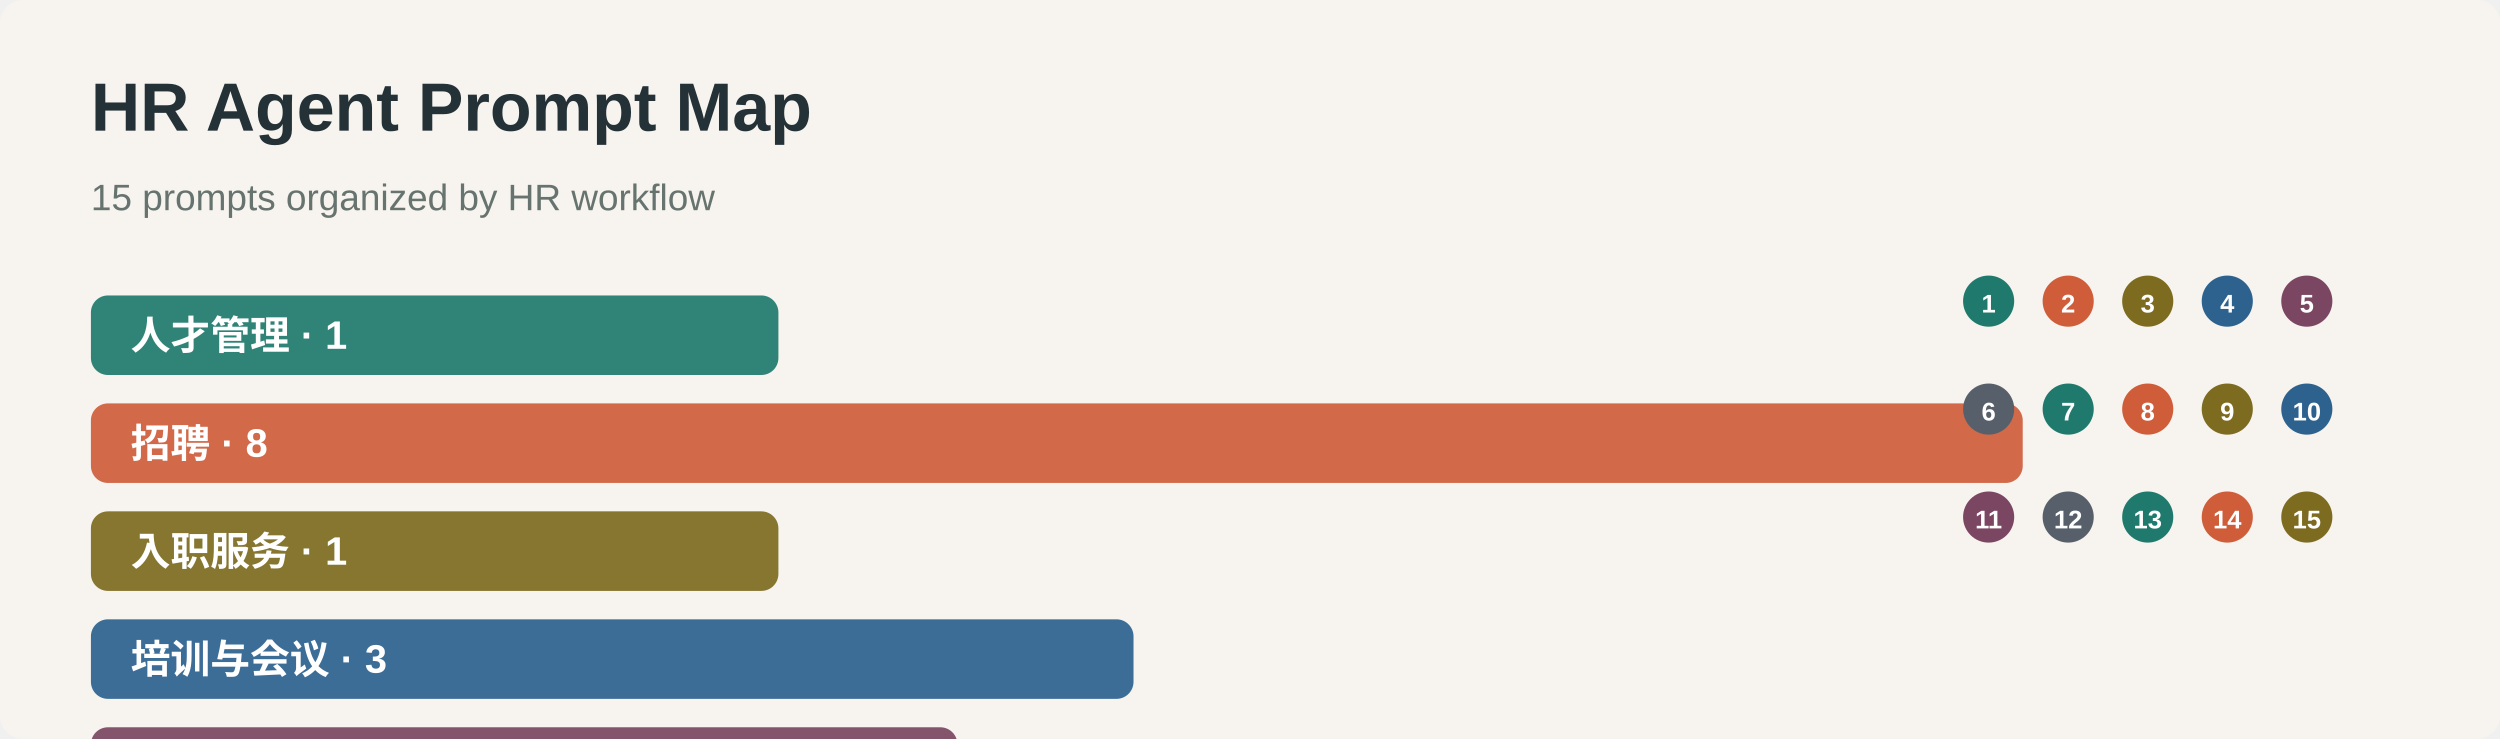
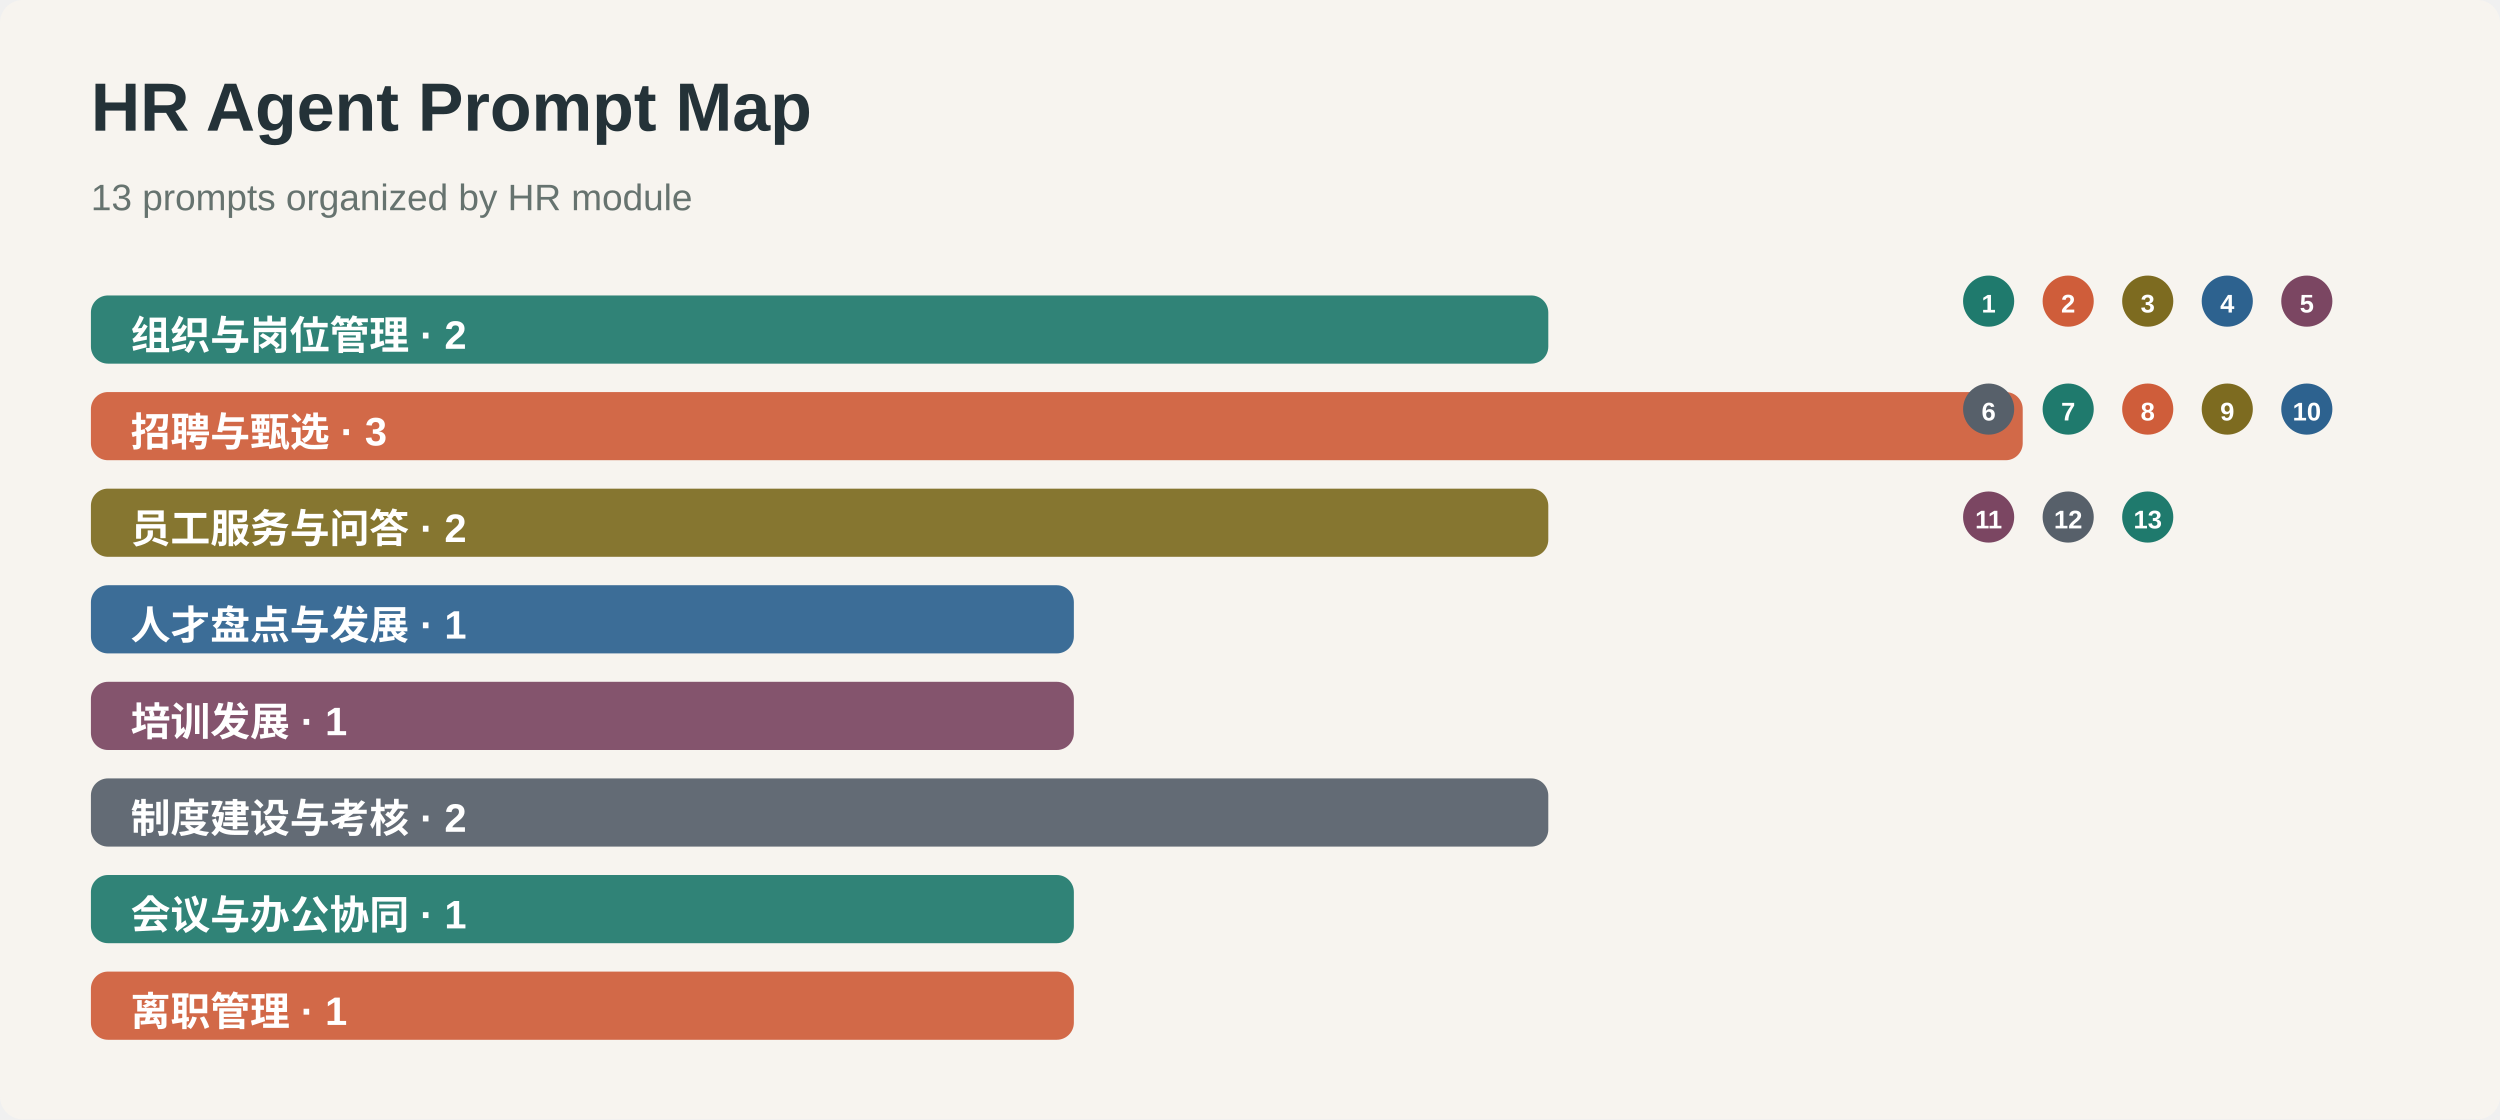
- <svg xmlns="http://www.w3.org/2000/svg" width="880" height="260" viewBox="0 0 880 260" role="img" aria-label="HR智能体分类图谱">
-   <rect width="880" height="260" rx="8" fill="#f7f4ef" />
+ <svg xmlns="http://www.w3.org/2000/svg" width="880" height="394" viewBox="0 0 880 394" role="img" aria-label="HR智能体分类图谱">
+   <rect width="880" height="394" rx="8" fill="#f7f4ef" />
  <text x="32" y="46" font-family="Microsoft YaHei,Arial" font-size="24" font-weight="700" fill="#243238">HR Agent Prompt Map</text>
-   <text x="32" y="74" font-family="Microsoft YaHei,Arial" font-size="13" fill="#66736f">15 prompts organized by HR workflow</text>
-   <rect x="32" y="104" width="242" height="28" rx="6" fill="#1f7a6d" opacity="0.92" />
-   <text x="46" y="123" font-family="Microsoft YaHei,Arial" font-size="14" font-weight="700" fill="#fff">人才管理 · 1</text>
-   <rect x="32" y="142" width="680" height="28" rx="6" fill="#cf5d3a" opacity="0.92" />
-   <text x="46" y="161" font-family="Microsoft YaHei,Arial" font-size="14" font-weight="700" fill="#fff">招聘 · 8</text>
-   <rect x="32" y="180" width="242" height="28" rx="6" fill="#7d6b20" opacity="0.92" />
-   <text x="46" y="199" font-family="Microsoft YaHei,Arial" font-size="14" font-weight="700" fill="#fff">入职服务 · 1</text>
-   <rect x="32" y="218" width="367" height="28" rx="6" fill="#2d628f" opacity="0.92" />
-   <text x="46" y="237" font-family="Microsoft YaHei,Arial" font-size="14" font-weight="700" fill="#fff">培训与会议 · 3</text>
-   <rect x="32" y="256" width="305" height="28" rx="6" fill="#7b4662" opacity="0.92" />
-   <text x="46" y="275" font-family="Microsoft YaHei,Arial" font-size="14" font-weight="700" fill="#fff">制度与问答 · 2</text>
+   <text x="32" y="74" font-family="Microsoft YaHei,Arial" font-size="13" fill="#66736f">13 prompts organized by HR module</text>
+   <rect x="32" y="104" width="513" height="24" rx="6" fill="#1f7a6d" opacity="0.92" />
+   <text x="46" y="123" font-family="Microsoft YaHei,Arial" font-size="14" font-weight="700" fill="#fff">组织与岗位管理 · 2</text>
+   <rect x="32" y="138" width="680" height="24" rx="6" fill="#cf5d3a" opacity="0.92" />
+   <text x="46" y="157" font-family="Microsoft YaHei,Arial" font-size="14" font-weight="700" fill="#fff">招聘与甄选 · 3</text>
+   <rect x="32" y="172" width="513" height="24" rx="6" fill="#7d6b20" opacity="0.92" />
+   <text x="46" y="191" font-family="Microsoft YaHei,Arial" font-size="14" font-weight="700" fill="#fff">员工服务与问答 · 2</text>
+   <rect x="32" y="206" width="346" height="24" rx="6" fill="#2d628f" opacity="0.92" />
+   <text x="46" y="225" font-family="Microsoft YaHei,Arial" font-size="14" font-weight="700" fill="#fff">人才盘点与发展 · 1</text>
+   <rect x="32" y="240" width="346" height="24" rx="6" fill="#7b4662" opacity="0.92" />
+   <text x="46" y="259" font-family="Microsoft YaHei,Arial" font-size="14" font-weight="700" fill="#fff">培训发展 · 1</text>
+   <rect x="32" y="274" width="513" height="24" rx="6" fill="#57606a" opacity="0.92" />
+   <text x="46" y="293" font-family="Microsoft YaHei,Arial" font-size="14" font-weight="700" fill="#fff">制度建设与考核 · 2</text>
+   <rect x="32" y="308" width="346" height="24" rx="6" fill="#1f7a6d" opacity="0.92" />
+   <text x="46" y="327" font-family="Microsoft YaHei,Arial" font-size="14" font-weight="700" fill="#fff">会议与办公协同 · 1</text>
+   <rect x="32" y="342" width="346" height="24" rx="6" fill="#cf5d3a" opacity="0.92" />
+   <text x="46" y="361" font-family="Microsoft YaHei,Arial" font-size="14" font-weight="700" fill="#fff">离职管理 · 1</text>
  <circle cx="700" cy="106" r="9" fill="#1f7a6d" />
  <text x="700" y="110" text-anchor="middle" font-family="Arial" font-size="9" font-weight="700" fill="#fff">1</text>
  <circle cx="728" cy="106" r="9" fill="#cf5d3a" />
  <text x="728" y="110" text-anchor="middle" font-family="Arial" font-size="9" font-weight="700" fill="#fff">2</text>
  <circle cx="756" cy="106" r="9" fill="#7d6b20" />
  <text x="756" y="110" text-anchor="middle" font-family="Arial" font-size="9" font-weight="700" fill="#fff">3</text>
  <circle cx="784" cy="106" r="9" fill="#2d628f" />
  <text x="784" y="110" text-anchor="middle" font-family="Arial" font-size="9" font-weight="700" fill="#fff">4</text>
  <circle cx="812" cy="106" r="9" fill="#7b4662" />
  <text x="812" y="110" text-anchor="middle" font-family="Arial" font-size="9" font-weight="700" fill="#fff">5</text>
  <circle cx="700" cy="144" r="9" fill="#57606a" />
  <text x="700" y="148" text-anchor="middle" font-family="Arial" font-size="9" font-weight="700" fill="#fff">6</text>
  <circle cx="728" cy="144" r="9" fill="#1f7a6d" />
  <text x="728" y="148" text-anchor="middle" font-family="Arial" font-size="9" font-weight="700" fill="#fff">7</text>
  <circle cx="756" cy="144" r="9" fill="#cf5d3a" />
  <text x="756" y="148" text-anchor="middle" font-family="Arial" font-size="9" font-weight="700" fill="#fff">8</text>
  <circle cx="784" cy="144" r="9" fill="#7d6b20" />
  <text x="784" y="148" text-anchor="middle" font-family="Arial" font-size="9" font-weight="700" fill="#fff">9</text>
  <circle cx="812" cy="144" r="9" fill="#2d628f" />
  <text x="812" y="148" text-anchor="middle" font-family="Arial" font-size="9" font-weight="700" fill="#fff">10</text>
  <circle cx="700" cy="182" r="9" fill="#7b4662" />
  <text x="700" y="186" text-anchor="middle" font-family="Arial" font-size="9" font-weight="700" fill="#fff">11</text>
  <circle cx="728" cy="182" r="9" fill="#57606a" />
  <text x="728" y="186" text-anchor="middle" font-family="Arial" font-size="9" font-weight="700" fill="#fff">12</text>
  <circle cx="756" cy="182" r="9" fill="#1f7a6d" />
  <text x="756" y="186" text-anchor="middle" font-family="Arial" font-size="9" font-weight="700" fill="#fff">13</text>
-   <circle cx="784" cy="182" r="9" fill="#cf5d3a" />
-   <text x="784" y="186" text-anchor="middle" font-family="Arial" font-size="9" font-weight="700" fill="#fff">14</text>
-   <circle cx="812" cy="182" r="9" fill="#7d6b20" />
-   <text x="812" y="186" text-anchor="middle" font-family="Arial" font-size="9" font-weight="700" fill="#fff">15</text>
</svg>
